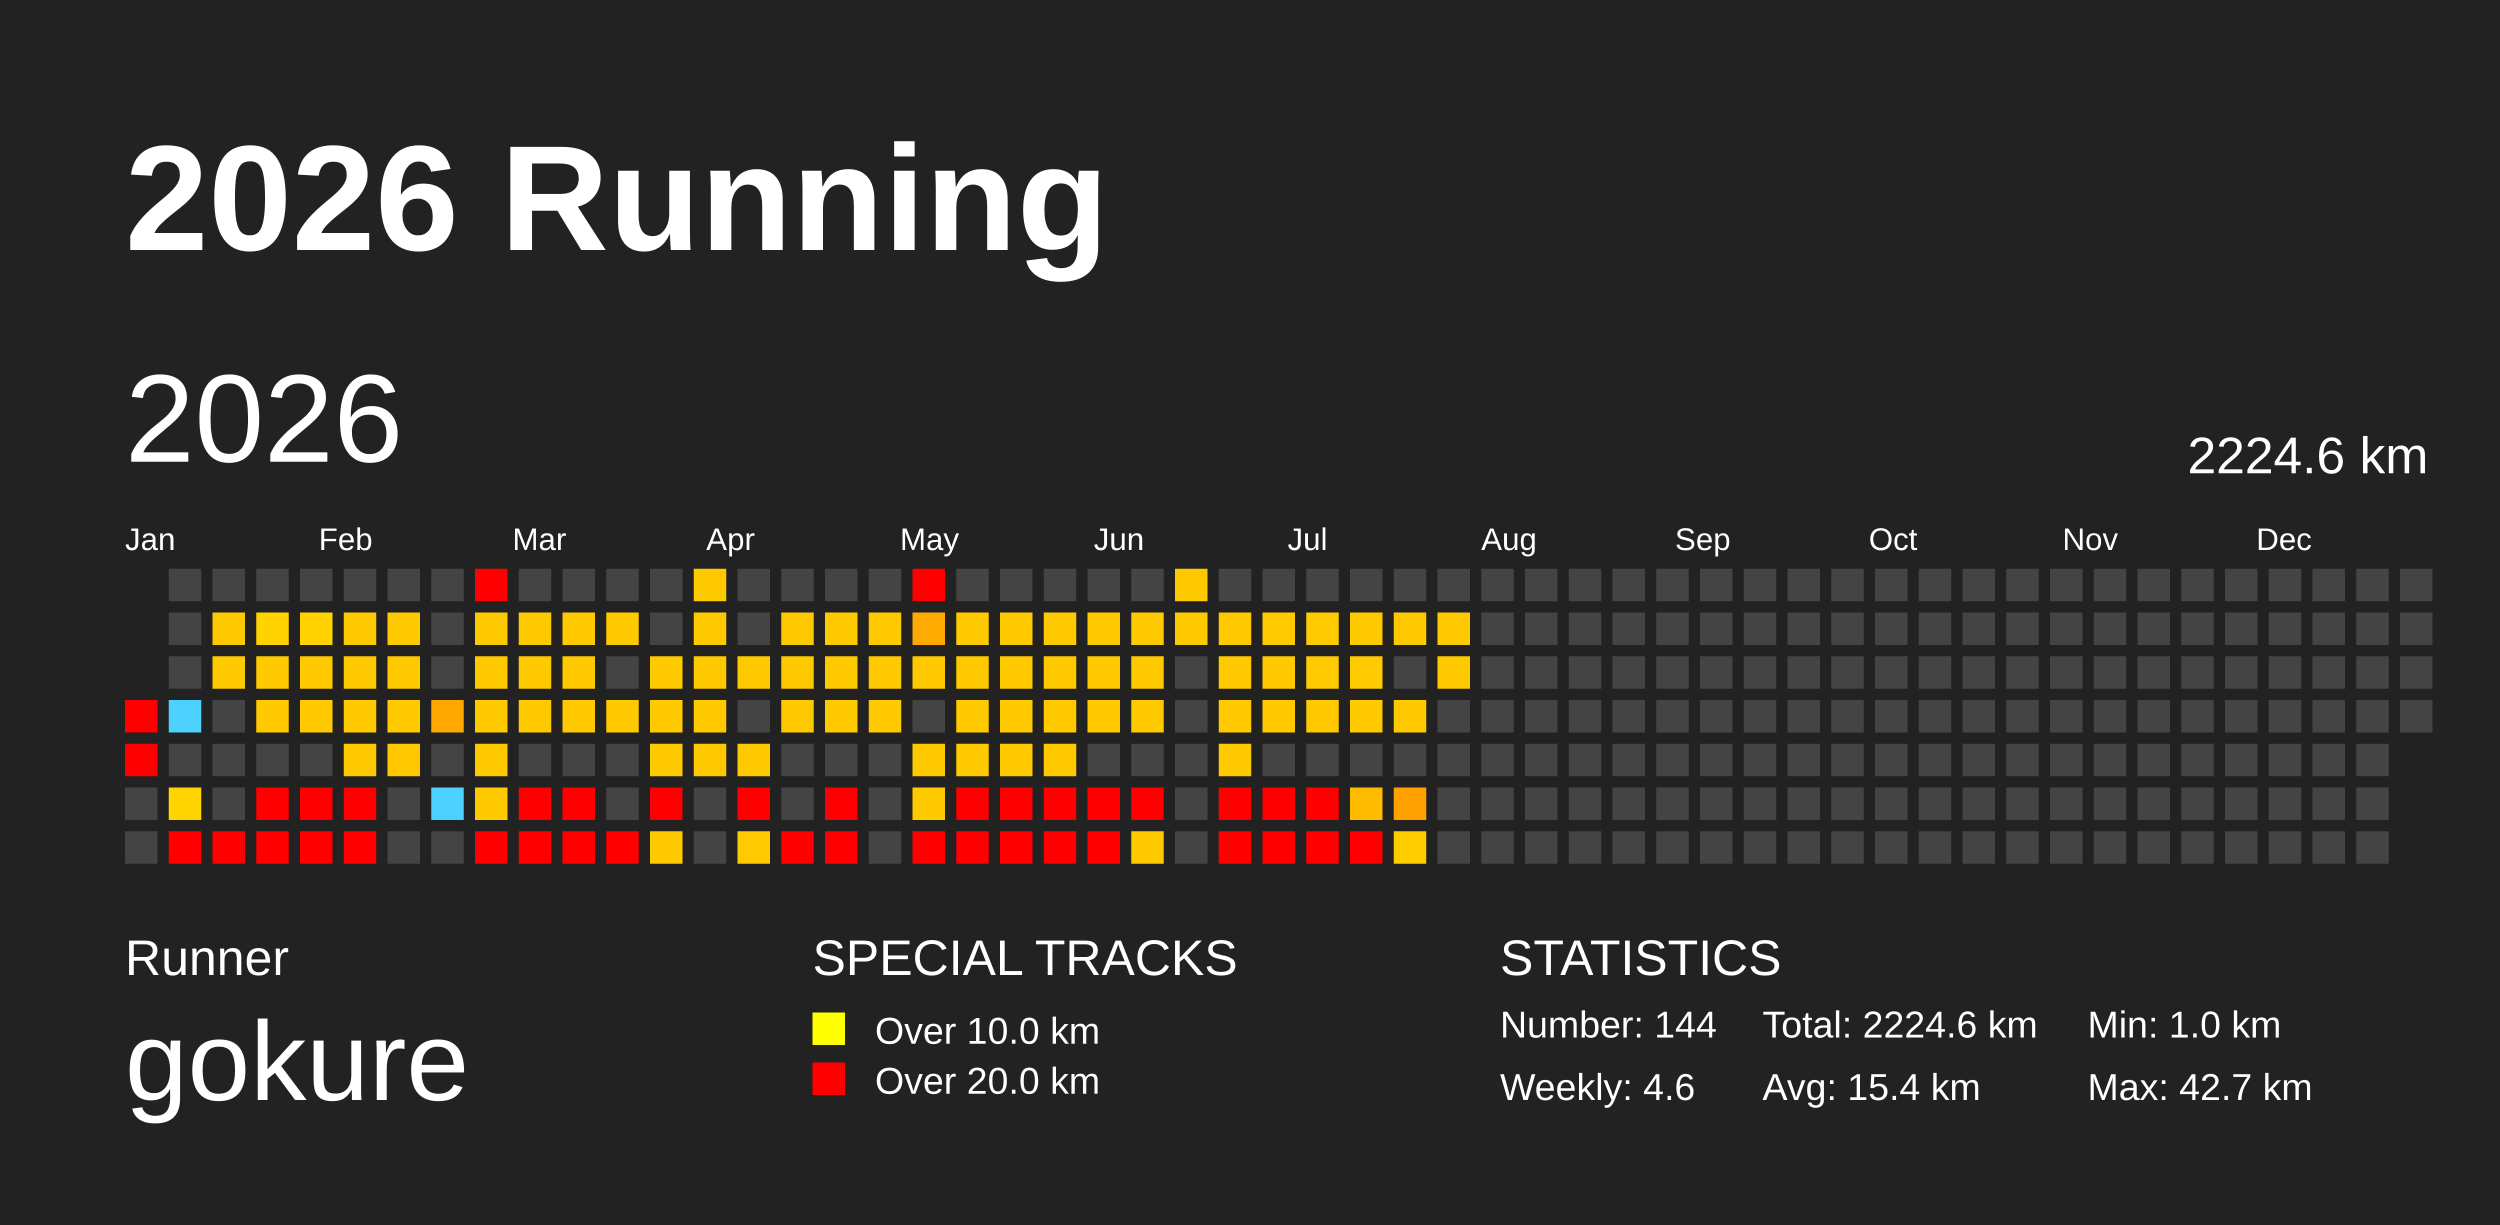
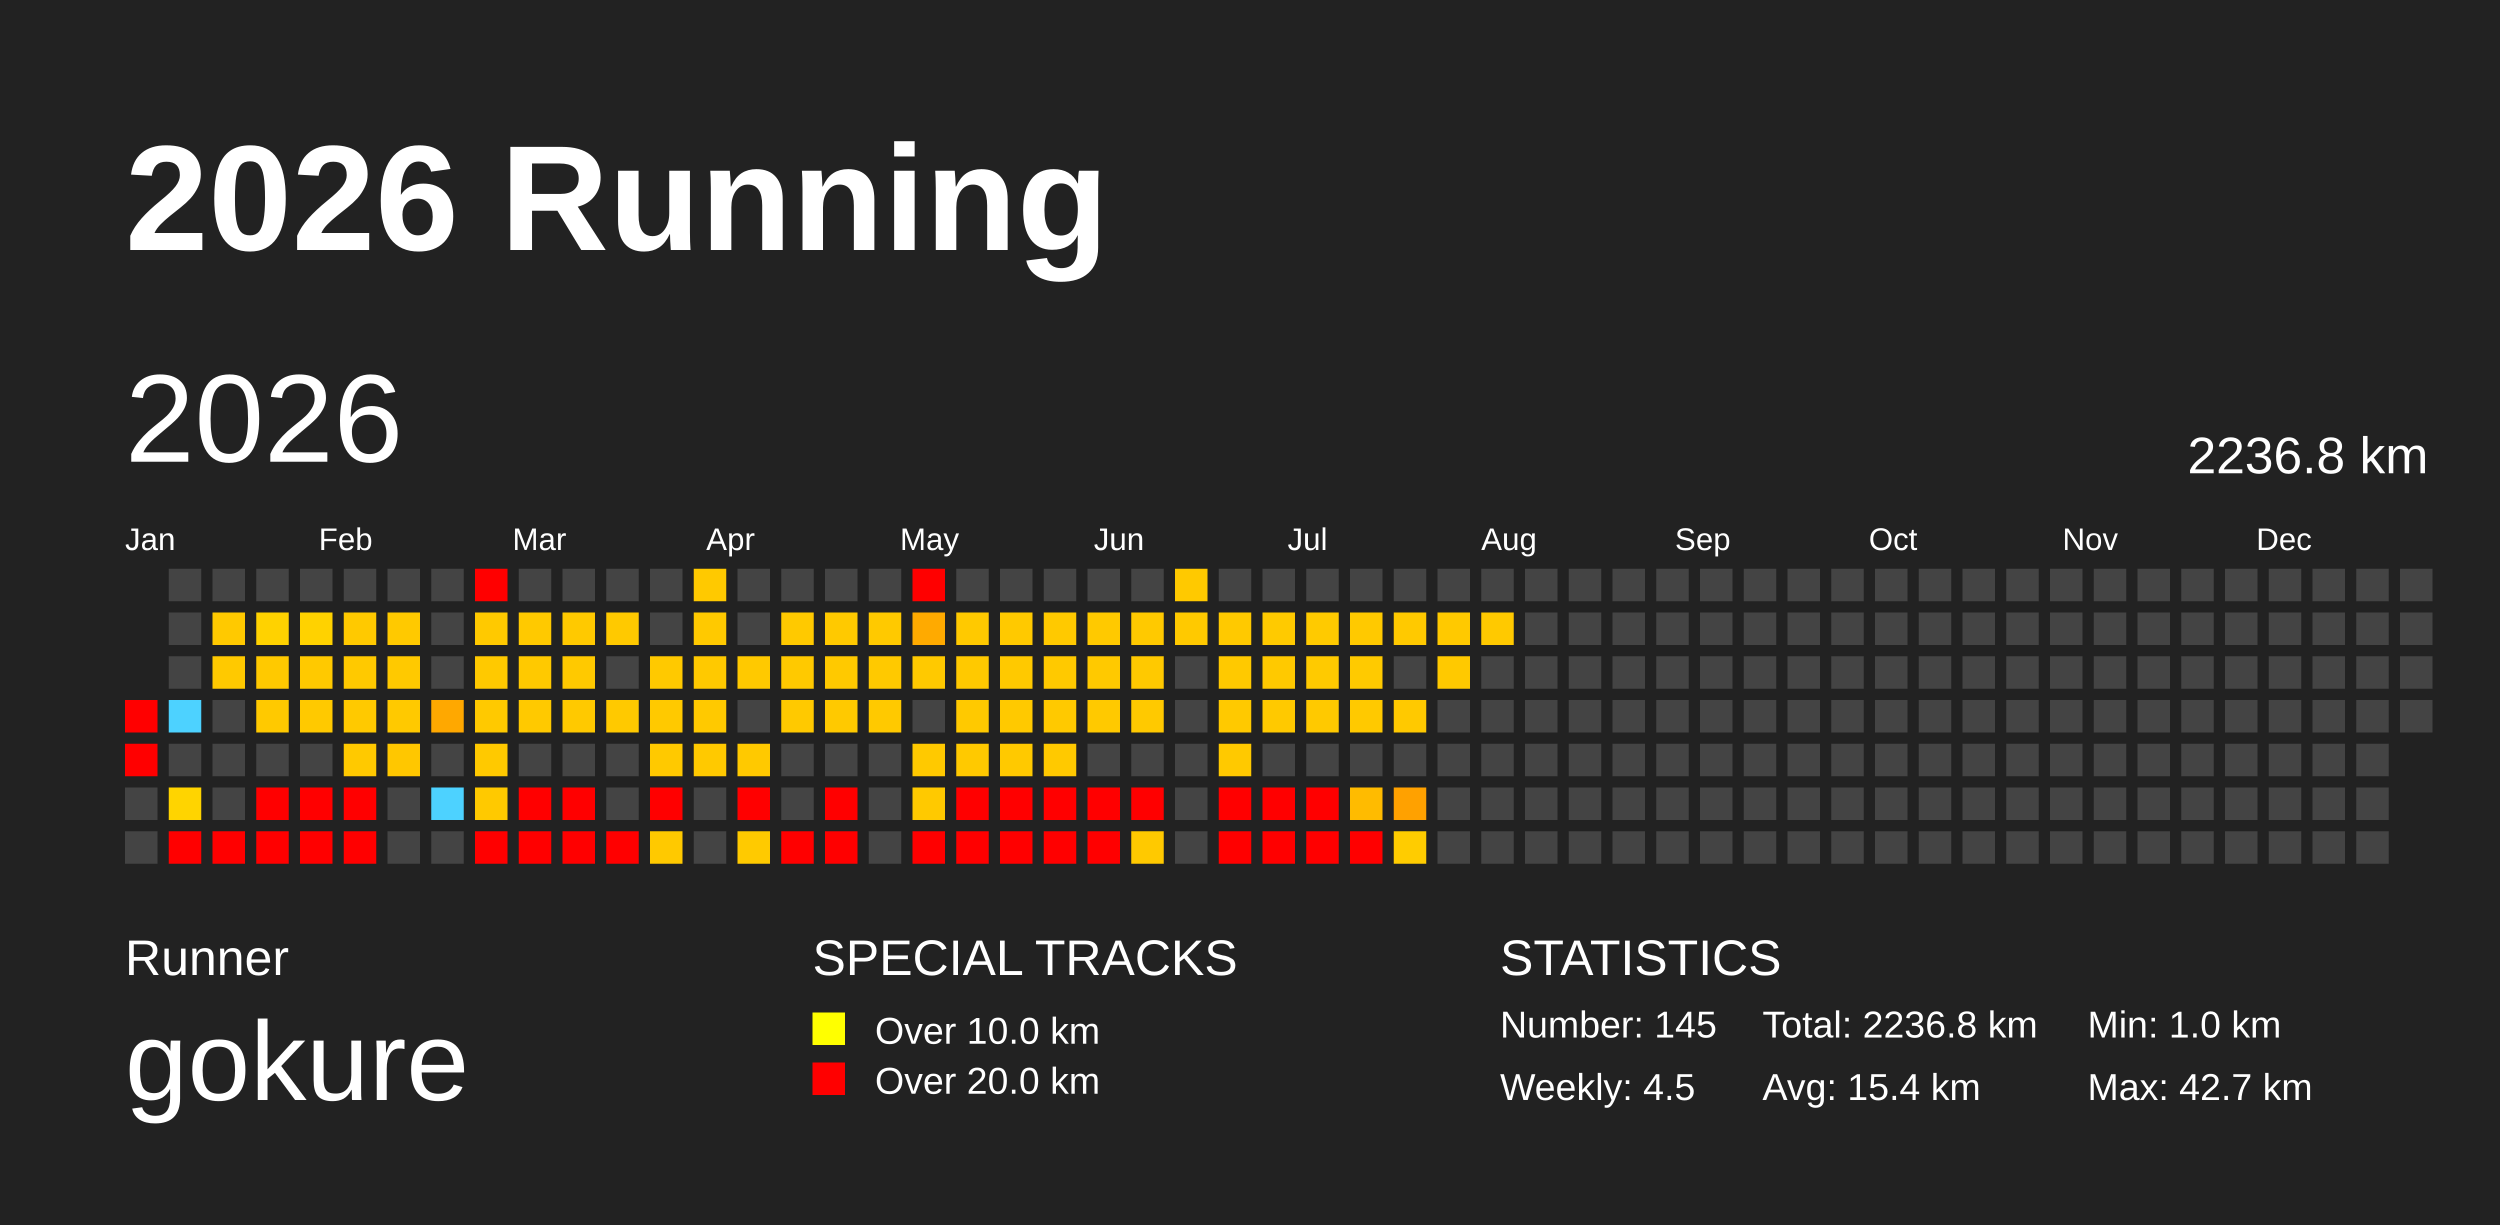
<svg xmlns="http://www.w3.org/2000/svg" baseProfile="full" height="98mm" version="1.1" viewBox="0,0,200,98" width="200mm">
  <defs>
    <pattern height="2" id="indoor-stripe" patternUnits="userSpaceOnUse" width="2">
      <line stroke="white" stroke-opacity="0.45" stroke-width="0.5" x1="0" x2="2" y1="2" y2="0" />
    </pattern>
  </defs>
  <rect fill="#222222" height="98" width="200" x="0" y="0" />
  <text fill="#FFFFFF" style="font-size:12px; font-family:Arial; font-weight:bold;" x="10" y="20">2026 Running</text>
  <text fill="#FFFFFF" style="font-size:4px; font-family:Arial" x="10" y="78">Runner</text>
  <text fill="#FFFFFF" style="font-size:9px; font-family:Arial" x="10" y="88">gokure</text>
  <text fill="#FFFFFF" style="font-size:4px; font-family:Arial" x="65" y="78">SPECIAL TRACKS</text>
  <rect fill="yellow" height="2.6" width="2.6" x="65" y="81" />
  <text fill="#FFFFFF" style="font-size:3px; font-family:Arial" x="70" y="83.5">Over 10.0 km</text>
  <rect fill="red" height="2.6" width="2.6" x="65" y="85" />
  <text fill="#FFFFFF" style="font-size:3px; font-family:Arial" x="70" y="87.5">Over 20.0 km</text>
  <text fill="#FFFFFF" style="font-size:4px; font-family:Arial" x="120" y="78">STATISTICS</text>
-   <text fill="#FFFFFF" style="font-size:3px; font-family:Arial" x="120" y="83">Number: 144</text>
-   <text fill="#FFFFFF" style="font-size:3px; font-family:Arial" x="120" y="88">Weekly: 4.6</text>
-   <text fill="#FFFFFF" style="font-size:3px; font-family:Arial" x="141" y="83">Total: 2224.6 km</text>
+   <text fill="#FFFFFF" style="font-size:3px; font-family:Arial" x="120" y="83">Number: 145</text>
+   <text fill="#FFFFFF" style="font-size:3px; font-family:Arial" x="120" y="88">Weekly: 4.5</text>
+   <text fill="#FFFFFF" style="font-size:3px; font-family:Arial" x="141" y="83">Total: 2236.8 km</text>
  <text fill="#FFFFFF" style="font-size:3px; font-family:Arial" x="141" y="88">Avg: 15.4 km</text>
  <text fill="#FFFFFF" style="font-size:3px; font-family:Arial" x="167" y="83">Min: 1.0 km</text>
  <text fill="#FFFFFF" style="font-size:3px; font-family:Arial" x="167" y="88">Max: 42.7 km</text>
  <text dominant-baseline="hanging" fill="#FFFFFF" style="font-size:10.0px; font-family:Arial;" x="10" y="30">2026</text>
-   <text dominant-baseline="hanging" fill="#FFFFFF" style="font-size:4.125px; font-family:Arial;" x="175" y="35">2224.6 km</text>
+   <text dominant-baseline="hanging" fill="#FFFFFF" style="font-size:4.125px; font-family:Arial;" x="175" y="35">2236.8 km</text>
  <text fill="#FFFFFF" style="font-size:2.5px; font-family:Arial" x="10.0" y="44">Jan</text>
  <text fill="#FFFFFF" style="font-size:2.5px; font-family:Arial" x="25.5" y="44">Feb</text>
  <text fill="#FFFFFF" style="font-size:2.5px; font-family:Arial" x="41.0" y="44">Mar</text>
  <text fill="#FFFFFF" style="font-size:2.5px; font-family:Arial" x="56.5" y="44">Apr</text>
  <text fill="#FFFFFF" style="font-size:2.5px; font-family:Arial" x="72.0" y="44">May</text>
  <text fill="#FFFFFF" style="font-size:2.5px; font-family:Arial" x="87.5" y="44">Jun</text>
  <text fill="#FFFFFF" style="font-size:2.5px; font-family:Arial" x="103.0" y="44">Jul</text>
  <text fill="#FFFFFF" style="font-size:2.5px; font-family:Arial" x="118.5" y="44">Aug</text>
  <text fill="#FFFFFF" style="font-size:2.5px; font-family:Arial" x="134.0" y="44">Sep</text>
  <text fill="#FFFFFF" style="font-size:2.5px; font-family:Arial" x="149.5" y="44">Oct</text>
  <text fill="#FFFFFF" style="font-size:2.5px; font-family:Arial" x="165.0" y="44">Nov</text>
  <text fill="#FFFFFF" style="font-size:2.5px; font-family:Arial" x="180.5" y="44">Dec</text>
  <rect fill="red" height="2.6" width="2.6" x="10.0" y="56.0" />
  <rect fill="red" height="2.6" width="2.6" x="10.0" y="59.5" />
  <rect fill="#444444" height="2.6" width="2.6" x="10.0" y="63.0" />
  <rect fill="#444444" height="2.6" width="2.6" x="10.0" y="66.5" />
  <rect fill="#444444" height="2.6" width="2.6" x="13.5" y="45.5" />
  <rect fill="#444444" height="2.6" width="2.6" x="13.5" y="49.0" />
  <rect fill="#444444" height="2.6" width="2.6" x="13.5" y="52.5" />
  <rect fill="#4dd2ff" height="2.6" width="2.6" x="13.5" y="56.0" />
  <rect fill="#444444" height="2.6" width="2.6" x="13.5" y="59.5" />
  <rect fill="#ffd400" height="2.6" width="2.6" x="13.5" y="63.0" />
  <rect fill="red" height="2.6" width="2.6" x="13.5" y="66.5" />
  <rect fill="#444444" height="2.6" width="2.6" x="17.0" y="45.5" />
  <rect fill="#ffc900" height="2.6" width="2.6" x="17.0" y="49.0" />
  <rect fill="#ffc900" height="2.6" width="2.6" x="17.0" y="52.5" />
  <rect fill="#444444" height="2.6" width="2.6" x="17.0" y="56.0" />
  <rect fill="#444444" height="2.6" width="2.6" x="17.0" y="59.5" />
  <rect fill="#444444" height="2.6" width="2.6" x="17.0" y="63.0" />
  <rect fill="red" height="2.6" width="2.6" x="17.0" y="66.5" />
  <rect fill="#444444" height="2.6" width="2.6" x="20.5" y="45.5" />
  <rect fill="#ffd200" height="2.6" width="2.6" x="20.5" y="49.0" />
  <rect fill="#ffc900" height="2.6" width="2.6" x="20.5" y="52.5" />
  <rect fill="#ffc900" height="2.6" width="2.6" x="20.5" y="56.0" />
  <rect fill="#444444" height="2.6" width="2.6" x="20.5" y="59.5" />
  <rect fill="red" height="2.6" width="2.6" x="20.5" y="63.0" />
  <rect fill="red" height="2.6" width="2.6" x="20.5" y="66.5" />
  <rect fill="#444444" height="2.6" width="2.6" x="24.0" y="45.5" />
  <rect fill="#ffd200" height="2.6" width="2.6" x="24.0" y="49.0" />
  <rect fill="#ffc900" height="2.6" width="2.6" x="24.0" y="52.5" />
  <rect fill="#ffc900" height="2.6" width="2.6" x="24.0" y="56.0" />
  <rect fill="#444444" height="2.6" width="2.6" x="24.0" y="59.5" />
  <rect fill="red" height="2.6" width="2.6" x="24.0" y="63.0" />
  <rect fill="red" height="2.6" width="2.6" x="24.0" y="66.5" />
  <rect fill="#444444" height="2.6" width="2.6" x="27.5" y="45.5" />
  <rect fill="#ffc900" height="2.6" width="2.6" x="27.5" y="49.0" />
  <rect fill="#ffc900" height="2.6" width="2.6" x="27.5" y="52.5" />
  <rect fill="#ffc900" height="2.6" width="2.6" x="27.5" y="56.0" />
  <rect fill="#ffc900" height="2.6" width="2.6" x="27.5" y="59.5" />
  <rect fill="red" height="2.6" width="2.6" x="27.5" y="63.0" />
  <rect fill="red" height="2.6" width="2.6" x="27.5" y="66.5" />
  <rect fill="#444444" height="2.6" width="2.6" x="31.0" y="45.5" />
  <rect fill="#ffc900" height="2.6" width="2.6" x="31.0" y="49.0" />
  <rect fill="#ffc900" height="2.6" width="2.6" x="31.0" y="52.5" />
  <rect fill="#ffc900" height="2.6" width="2.6" x="31.0" y="56.0" />
  <rect fill="#ffc700" height="2.6" width="2.6" x="31.0" y="59.5" />
  <rect fill="#444444" height="2.6" width="2.6" x="31.0" y="63.0" />
  <rect fill="#444444" height="2.6" width="2.6" x="31.0" y="66.5" />
  <rect fill="#444444" height="2.6" width="2.6" x="34.5" y="45.5" />
  <rect fill="#444444" height="2.6" width="2.6" x="34.5" y="49.0" />
  <rect fill="#444444" height="2.6" width="2.6" x="34.5" y="52.5" />
  <rect fill="#ffa800" height="2.6" width="2.6" x="34.5" y="56.0" />
  <rect fill="#444444" height="2.6" width="2.6" x="34.5" y="59.5" />
  <rect fill="#4dd2ff" height="2.6" width="2.6" x="34.5" y="63.0" />
  <rect fill="#444444" height="2.6" width="2.6" x="34.5" y="66.5" />
  <rect fill="red" height="2.6" width="2.6" x="38.0" y="45.5" />
  <rect fill="#ffc900" height="2.6" width="2.6" x="38.0" y="49.0" />
  <rect fill="#ffc900" height="2.6" width="2.6" x="38.0" y="52.5" />
  <rect fill="#ffc900" height="2.6" width="2.6" x="38.0" y="56.0" />
  <rect fill="#ffc900" height="2.6" width="2.6" x="38.0" y="59.5" />
  <rect fill="#ffc900" height="2.6" width="2.6" x="38.0" y="63.0" />
  <rect fill="red" height="2.6" width="2.6" x="38.0" y="66.5" />
  <rect fill="#444444" height="2.6" width="2.6" x="41.5" y="45.5" />
  <rect fill="#ffc900" height="2.6" width="2.6" x="41.5" y="49.0" />
  <rect fill="#ffc900" height="2.6" width="2.6" x="41.5" y="52.5" />
  <rect fill="#ffc900" height="2.6" width="2.6" x="41.5" y="56.0" />
  <rect fill="#444444" height="2.6" width="2.6" x="41.5" y="59.5" />
  <rect fill="red" height="2.6" width="2.6" x="41.5" y="63.0" />
  <rect fill="red" height="2.6" width="2.6" x="41.5" y="66.5" />
  <rect fill="#444444" height="2.6" width="2.6" x="45.0" y="45.5" />
  <rect fill="#ffc900" height="2.6" width="2.6" x="45.0" y="49.0" />
  <rect fill="#ffc900" height="2.6" width="2.6" x="45.0" y="52.5" />
  <rect fill="#ffc900" height="2.6" width="2.6" x="45.0" y="56.0" />
  <rect fill="#444444" height="2.6" width="2.6" x="45.0" y="59.5" />
  <rect fill="red" height="2.6" width="2.6" x="45.0" y="63.0" />
  <rect fill="red" height="2.6" width="2.6" x="45.0" y="66.5" />
  <rect fill="#444444" height="2.6" width="2.6" x="48.5" y="45.5" />
  <rect fill="#ffc900" height="2.6" width="2.6" x="48.5" y="49.0" />
  <rect fill="#444444" height="2.6" width="2.6" x="48.5" y="52.5" />
  <rect fill="#ffc900" height="2.6" width="2.6" x="48.5" y="56.0" />
  <rect fill="#444444" height="2.6" width="2.6" x="48.5" y="59.5" />
  <rect fill="#444444" height="2.6" width="2.6" x="48.5" y="63.0" />
  <rect fill="red" height="2.6" width="2.6" x="48.5" y="66.5" />
  <rect fill="#444444" height="2.6" width="2.6" x="52.0" y="45.5" />
  <rect fill="#444444" height="2.6" width="2.6" x="52.0" y="49.0" />
  <rect fill="#ffc900" height="2.6" width="2.6" x="52.0" y="52.5" />
  <rect fill="#ffc900" height="2.6" width="2.6" x="52.0" y="56.0" />
  <rect fill="#ffc900" height="2.6" width="2.6" x="52.0" y="59.5" />
  <rect fill="red" height="2.6" width="2.6" x="52.0" y="63.0" />
  <rect fill="#ffc900" height="2.6" width="2.6" x="52.0" y="66.5" />
  <rect fill="#ffc900" height="2.6" width="2.6" x="55.5" y="45.5" />
  <rect fill="#ffc900" height="2.6" width="2.6" x="55.5" y="49.0" />
  <rect fill="#ffc900" height="2.6" width="2.6" x="55.5" y="52.5" />
  <rect fill="#ffc900" height="2.6" width="2.6" x="55.5" y="56.0" />
  <rect fill="#ffc900" height="2.6" width="2.6" x="55.5" y="59.5" />
  <rect fill="#444444" height="2.6" width="2.6" x="55.5" y="63.0" />
  <rect fill="#444444" height="2.6" width="2.6" x="55.5" y="66.5" />
  <rect fill="#444444" height="2.6" width="2.6" x="59.0" y="45.5" />
  <rect fill="#444444" height="2.6" width="2.6" x="59.0" y="49.0" />
  <rect fill="#ffc900" height="2.6" width="2.6" x="59.0" y="52.5" />
  <rect fill="#444444" height="2.6" width="2.6" x="59.0" y="56.0" />
  <rect fill="#ffc900" height="2.6" width="2.6" x="59.0" y="59.5" />
  <rect fill="red" height="2.6" width="2.6" x="59.0" y="63.0" />
  <rect fill="#ffca00" height="2.6" width="2.6" x="59.0" y="66.5" />
  <rect fill="#444444" height="2.6" width="2.6" x="62.5" y="45.5" />
  <rect fill="#ffc900" height="2.6" width="2.6" x="62.5" y="49.0" />
  <rect fill="#ffc900" height="2.6" width="2.6" x="62.5" y="52.5" />
  <rect fill="#ffc900" height="2.6" width="2.6" x="62.5" y="56.0" />
  <rect fill="#444444" height="2.6" width="2.6" x="62.5" y="59.5" />
  <rect fill="#444444" height="2.6" width="2.6" x="62.5" y="63.0" />
  <rect fill="red" height="2.6" width="2.6" x="62.5" y="66.5" />
  <rect fill="#444444" height="2.6" width="2.6" x="66.0" y="45.5" />
  <rect fill="#ffc900" height="2.6" width="2.6" x="66.0" y="49.0" />
  <rect fill="#ffc900" height="2.6" width="2.6" x="66.0" y="52.5" />
  <rect fill="#ffc900" height="2.6" width="2.6" x="66.0" y="56.0" />
  <rect fill="#444444" height="2.6" width="2.6" x="66.0" y="59.5" />
  <rect fill="red" height="2.6" width="2.6" x="66.0" y="63.0" />
  <rect fill="red" height="2.6" width="2.6" x="66.0" y="66.5" />
  <rect fill="#444444" height="2.6" width="2.6" x="69.5" y="45.5" />
  <rect fill="#ffc900" height="2.6" width="2.6" x="69.5" y="49.0" />
  <rect fill="#ffc900" height="2.6" width="2.6" x="69.5" y="52.5" />
  <rect fill="#ffc900" height="2.6" width="2.6" x="69.5" y="56.0" />
  <rect fill="#444444" height="2.6" width="2.6" x="69.5" y="59.5" />
  <rect fill="#444444" height="2.6" width="2.6" x="69.5" y="63.0" />
  <rect fill="#444444" height="2.6" width="2.6" x="69.5" y="66.5" />
  <rect fill="red" height="2.6" width="2.6" x="73.0" y="45.5" />
  <rect fill="#ffaa00" height="2.6" width="2.6" x="73.0" y="49.0" />
  <rect fill="#ffc900" height="2.6" width="2.6" x="73.0" y="52.5" />
  <rect fill="#444444" height="2.6" width="2.6" x="73.0" y="56.0" />
  <rect fill="#ffc900" height="2.6" width="2.6" x="73.0" y="59.5" />
  <rect fill="#ffc900" height="2.6" width="2.6" x="73.0" y="63.0" />
  <rect fill="red" height="2.6" width="2.6" x="73.0" y="66.5" />
  <rect fill="#444444" height="2.6" width="2.6" x="76.5" y="45.5" />
  <rect fill="#ffc900" height="2.6" width="2.6" x="76.5" y="49.0" />
  <rect fill="#ffc900" height="2.6" width="2.6" x="76.5" y="52.5" />
  <rect fill="#ffc900" height="2.6" width="2.6" x="76.5" y="56.0" />
  <rect fill="#ffc900" height="2.6" width="2.6" x="76.5" y="59.5" />
  <rect fill="red" height="2.6" width="2.6" x="76.5" y="63.0" />
  <rect fill="red" height="2.6" width="2.6" x="76.5" y="66.5" />
  <rect fill="#444444" height="2.6" width="2.6" x="80.0" y="45.5" />
  <rect fill="#ffc900" height="2.6" width="2.6" x="80.0" y="49.0" />
  <rect fill="#ffc900" height="2.6" width="2.6" x="80.0" y="52.5" />
  <rect fill="#ffc900" height="2.6" width="2.6" x="80.0" y="56.0" />
  <rect fill="#ffc900" height="2.6" width="2.6" x="80.0" y="59.5" />
  <rect fill="red" height="2.6" width="2.6" x="80.0" y="63.0" />
  <rect fill="red" height="2.6" width="2.6" x="80.0" y="66.5" />
  <rect fill="#444444" height="2.6" width="2.6" x="83.5" y="45.5" />
  <rect fill="#ffc900" height="2.6" width="2.6" x="83.5" y="49.0" />
  <rect fill="#ffc900" height="2.6" width="2.6" x="83.5" y="52.5" />
  <rect fill="#ffc900" height="2.6" width="2.6" x="83.5" y="56.0" />
  <rect fill="#ffc900" height="2.6" width="2.6" x="83.5" y="59.5" />
  <rect fill="red" height="2.6" width="2.6" x="83.5" y="63.0" />
  <rect fill="red" height="2.6" width="2.6" x="83.5" y="66.5" />
  <rect fill="#444444" height="2.6" width="2.6" x="87.0" y="45.5" />
  <rect fill="#ffc900" height="2.6" width="2.6" x="87.0" y="49.0" />
  <rect fill="#ffc900" height="2.6" width="2.6" x="87.0" y="52.5" />
  <rect fill="#ffc900" height="2.6" width="2.6" x="87.0" y="56.0" />
  <rect fill="#444444" height="2.6" width="2.6" x="87.0" y="59.5" />
  <rect fill="red" height="2.6" width="2.6" x="87.0" y="63.0" />
  <rect fill="red" height="2.6" width="2.6" x="87.0" y="66.5" />
  <rect fill="#444444" height="2.6" width="2.6" x="90.5" y="45.5" />
  <rect fill="#ffc900" height="2.6" width="2.6" x="90.5" y="49.0" />
  <rect fill="#ffc900" height="2.6" width="2.6" x="90.5" y="52.5" />
  <rect fill="#ffc900" height="2.6" width="2.6" x="90.5" y="56.0" />
  <rect fill="#444444" height="2.6" width="2.6" x="90.5" y="59.5" />
  <rect fill="red" height="2.6" width="2.6" x="90.5" y="63.0" />
  <rect fill="#ffc900" height="2.6" width="2.6" x="90.5" y="66.5" />
  <rect fill="#ffc900" height="2.6" width="2.6" x="94.0" y="45.5" />
  <rect fill="#ffc900" height="2.6" width="2.6" x="94.0" y="49.0" />
  <rect fill="#444444" height="2.6" width="2.6" x="94.0" y="52.5" />
  <rect fill="#444444" height="2.6" width="2.6" x="94.0" y="56.0" />
  <rect fill="#444444" height="2.6" width="2.6" x="94.0" y="59.5" />
  <rect fill="#444444" height="2.6" width="2.6" x="94.0" y="63.0" />
  <rect fill="#444444" height="2.6" width="2.6" x="94.0" y="66.5" />
  <rect fill="#444444" height="2.6" width="2.6" x="97.5" y="45.5" />
  <rect fill="#ffc900" height="2.6" width="2.6" x="97.5" y="49.0" />
  <rect fill="#ffc900" height="2.6" width="2.6" x="97.5" y="52.5" />
  <rect fill="#ffc900" height="2.6" width="2.6" x="97.5" y="56.0" />
  <rect fill="#ffc900" height="2.6" width="2.6" x="97.5" y="59.5" />
  <rect fill="red" height="2.6" width="2.6" x="97.5" y="63.0" />
  <rect fill="red" height="2.6" width="2.6" x="97.5" y="66.5" />
  <rect fill="#444444" height="2.6" width="2.6" x="101.0" y="45.5" />
  <rect fill="#ffca00" height="2.6" width="2.6" x="101.0" y="49.0" />
  <rect fill="#ffc900" height="2.6" width="2.6" x="101.0" y="52.5" />
  <rect fill="#ffc900" height="2.6" width="2.6" x="101.0" y="56.0" />
  <rect fill="#444444" height="2.6" width="2.6" x="101.0" y="59.5" />
  <rect fill="red" height="2.6" width="2.6" x="101.0" y="63.0" />
  <rect fill="red" height="2.6" width="2.6" x="101.0" y="66.5" />
  <rect fill="#444444" height="2.6" width="2.6" x="104.5" y="45.5" />
  <rect fill="#ffca00" height="2.6" width="2.6" x="104.5" y="49.0" />
  <rect fill="#ffca00" height="2.6" width="2.6" x="104.5" y="52.5" />
  <rect fill="#ffc900" height="2.6" width="2.6" x="104.5" y="56.0" />
  <rect fill="#444444" height="2.6" width="2.6" x="104.5" y="59.5" />
  <rect fill="red" height="2.6" width="2.6" x="104.5" y="63.0" />
  <rect fill="red" height="2.6" width="2.6" x="104.5" y="66.5" />
  <rect fill="#444444" height="2.6" width="2.6" x="108.0" y="45.5" />
  <rect fill="#ffc900" height="2.6" width="2.6" x="108.0" y="49.0" />
  <rect fill="#ffca00" height="2.6" width="2.6" x="108.0" y="52.5" />
  <rect fill="#ffc900" height="2.6" width="2.6" x="108.0" y="56.0" />
  <rect fill="#444444" height="2.6" width="2.6" x="108.0" y="59.5" />
  <rect fill="#ffbb00" height="2.6" width="2.6" x="108.0" y="63.0" />
  <rect fill="red" height="2.6" width="2.6" x="108.0" y="66.5" />
  <rect fill="#444444" height="2.6" width="2.6" x="111.5" y="45.5" />
  <rect fill="#ffc900" height="2.6" width="2.6" x="111.5" y="49.0" />
  <rect fill="#444444" height="2.6" width="2.6" x="111.5" y="52.5" />
  <rect fill="#ffc900" height="2.6" width="2.6" x="111.5" y="56.0" />
  <rect fill="#444444" height="2.6" width="2.6" x="111.5" y="59.5" />
  <rect fill="#ffa100" height="2.6" width="2.6" x="111.5" y="63.0" />
  <rect fill="#ffcc00" height="2.6" width="2.6" x="111.5" y="66.5" />
  <rect fill="#444444" height="2.6" width="2.6" x="115.0" y="45.5" />
  <rect fill="#ffc900" height="2.6" width="2.6" x="115.0" y="49.0" />
  <rect fill="#ffc900" height="2.6" width="2.6" x="115.0" y="52.5" />
  <rect fill="#444444" height="2.6" width="2.6" x="115.0" y="56.0" />
  <rect fill="#444444" height="2.6" width="2.6" x="115.0" y="59.5" />
  <rect fill="#444444" height="2.6" width="2.6" x="115.0" y="63.0" />
  <rect fill="#444444" height="2.6" width="2.6" x="115.0" y="66.5" />
  <rect fill="#444444" height="2.6" width="2.6" x="118.5" y="45.5" />
-   <rect fill="#444444" height="2.6" width="2.6" x="118.5" y="49.0" />
+   <rect fill="#ffc900" height="2.6" width="2.6" x="118.5" y="49.0" />
  <rect fill="#444444" height="2.6" width="2.6" x="118.5" y="52.5" />
  <rect fill="#444444" height="2.6" width="2.6" x="118.5" y="56.0" />
  <rect fill="#444444" height="2.6" width="2.6" x="118.5" y="59.5" />
  <rect fill="#444444" height="2.6" width="2.6" x="118.5" y="63.0" />
  <rect fill="#444444" height="2.6" width="2.6" x="118.5" y="66.5" />
  <rect fill="#444444" height="2.6" width="2.6" x="122.0" y="45.5" />
  <rect fill="#444444" height="2.6" width="2.6" x="122.0" y="49.0" />
  <rect fill="#444444" height="2.6" width="2.6" x="122.0" y="52.5" />
  <rect fill="#444444" height="2.6" width="2.6" x="122.0" y="56.0" />
  <rect fill="#444444" height="2.6" width="2.6" x="122.0" y="59.5" />
  <rect fill="#444444" height="2.6" width="2.6" x="122.0" y="63.0" />
  <rect fill="#444444" height="2.6" width="2.6" x="122.0" y="66.5" />
  <rect fill="#444444" height="2.6" width="2.6" x="125.5" y="45.5" />
  <rect fill="#444444" height="2.6" width="2.6" x="125.5" y="49.0" />
  <rect fill="#444444" height="2.6" width="2.6" x="125.5" y="52.5" />
  <rect fill="#444444" height="2.6" width="2.6" x="125.5" y="56.0" />
  <rect fill="#444444" height="2.6" width="2.6" x="125.5" y="59.5" />
  <rect fill="#444444" height="2.6" width="2.6" x="125.5" y="63.0" />
  <rect fill="#444444" height="2.6" width="2.6" x="125.5" y="66.5" />
  <rect fill="#444444" height="2.6" width="2.6" x="129.0" y="45.5" />
  <rect fill="#444444" height="2.6" width="2.6" x="129.0" y="49.0" />
  <rect fill="#444444" height="2.6" width="2.6" x="129.0" y="52.5" />
  <rect fill="#444444" height="2.6" width="2.6" x="129.0" y="56.0" />
  <rect fill="#444444" height="2.6" width="2.6" x="129.0" y="59.5" />
  <rect fill="#444444" height="2.6" width="2.6" x="129.0" y="63.0" />
  <rect fill="#444444" height="2.6" width="2.6" x="129.0" y="66.5" />
  <rect fill="#444444" height="2.6" width="2.6" x="132.5" y="45.5" />
  <rect fill="#444444" height="2.6" width="2.6" x="132.5" y="49.0" />
  <rect fill="#444444" height="2.6" width="2.6" x="132.5" y="52.5" />
  <rect fill="#444444" height="2.6" width="2.6" x="132.5" y="56.0" />
  <rect fill="#444444" height="2.6" width="2.6" x="132.5" y="59.5" />
  <rect fill="#444444" height="2.6" width="2.6" x="132.5" y="63.0" />
  <rect fill="#444444" height="2.6" width="2.6" x="132.5" y="66.5" />
  <rect fill="#444444" height="2.6" width="2.6" x="136.0" y="45.5" />
  <rect fill="#444444" height="2.6" width="2.6" x="136.0" y="49.0" />
  <rect fill="#444444" height="2.6" width="2.6" x="136.0" y="52.5" />
  <rect fill="#444444" height="2.6" width="2.6" x="136.0" y="56.0" />
  <rect fill="#444444" height="2.6" width="2.6" x="136.0" y="59.5" />
  <rect fill="#444444" height="2.6" width="2.6" x="136.0" y="63.0" />
  <rect fill="#444444" height="2.6" width="2.6" x="136.0" y="66.5" />
  <rect fill="#444444" height="2.6" width="2.6" x="139.5" y="45.5" />
  <rect fill="#444444" height="2.6" width="2.6" x="139.5" y="49.0" />
  <rect fill="#444444" height="2.6" width="2.6" x="139.5" y="52.5" />
  <rect fill="#444444" height="2.6" width="2.6" x="139.5" y="56.0" />
  <rect fill="#444444" height="2.6" width="2.6" x="139.5" y="59.5" />
  <rect fill="#444444" height="2.6" width="2.6" x="139.5" y="63.0" />
  <rect fill="#444444" height="2.6" width="2.6" x="139.5" y="66.5" />
  <rect fill="#444444" height="2.6" width="2.6" x="143.0" y="45.5" />
  <rect fill="#444444" height="2.6" width="2.6" x="143.0" y="49.0" />
  <rect fill="#444444" height="2.6" width="2.6" x="143.0" y="52.5" />
  <rect fill="#444444" height="2.6" width="2.6" x="143.0" y="56.0" />
  <rect fill="#444444" height="2.6" width="2.6" x="143.0" y="59.5" />
  <rect fill="#444444" height="2.6" width="2.6" x="143.0" y="63.0" />
  <rect fill="#444444" height="2.6" width="2.6" x="143.0" y="66.5" />
  <rect fill="#444444" height="2.6" width="2.6" x="146.5" y="45.5" />
  <rect fill="#444444" height="2.6" width="2.6" x="146.5" y="49.0" />
  <rect fill="#444444" height="2.6" width="2.6" x="146.5" y="52.5" />
  <rect fill="#444444" height="2.6" width="2.6" x="146.5" y="56.0" />
  <rect fill="#444444" height="2.6" width="2.6" x="146.5" y="59.5" />
  <rect fill="#444444" height="2.6" width="2.6" x="146.5" y="63.0" />
  <rect fill="#444444" height="2.6" width="2.6" x="146.5" y="66.5" />
  <rect fill="#444444" height="2.6" width="2.6" x="150.0" y="45.5" />
  <rect fill="#444444" height="2.6" width="2.6" x="150.0" y="49.0" />
  <rect fill="#444444" height="2.6" width="2.6" x="150.0" y="52.5" />
  <rect fill="#444444" height="2.6" width="2.6" x="150.0" y="56.0" />
  <rect fill="#444444" height="2.6" width="2.6" x="150.0" y="59.5" />
  <rect fill="#444444" height="2.6" width="2.6" x="150.0" y="63.0" />
  <rect fill="#444444" height="2.6" width="2.6" x="150.0" y="66.5" />
  <rect fill="#444444" height="2.6" width="2.6" x="153.5" y="45.5" />
  <rect fill="#444444" height="2.6" width="2.6" x="153.5" y="49.0" />
  <rect fill="#444444" height="2.6" width="2.6" x="153.5" y="52.5" />
  <rect fill="#444444" height="2.6" width="2.6" x="153.5" y="56.0" />
  <rect fill="#444444" height="2.6" width="2.6" x="153.5" y="59.5" />
  <rect fill="#444444" height="2.6" width="2.6" x="153.5" y="63.0" />
  <rect fill="#444444" height="2.6" width="2.6" x="153.5" y="66.5" />
  <rect fill="#444444" height="2.6" width="2.6" x="157.0" y="45.5" />
  <rect fill="#444444" height="2.6" width="2.6" x="157.0" y="49.0" />
  <rect fill="#444444" height="2.6" width="2.6" x="157.0" y="52.5" />
  <rect fill="#444444" height="2.6" width="2.6" x="157.0" y="56.0" />
  <rect fill="#444444" height="2.6" width="2.6" x="157.0" y="59.5" />
  <rect fill="#444444" height="2.6" width="2.6" x="157.0" y="63.0" />
  <rect fill="#444444" height="2.6" width="2.6" x="157.0" y="66.5" />
  <rect fill="#444444" height="2.6" width="2.6" x="160.5" y="45.5" />
  <rect fill="#444444" height="2.6" width="2.6" x="160.5" y="49.0" />
  <rect fill="#444444" height="2.6" width="2.6" x="160.5" y="52.5" />
  <rect fill="#444444" height="2.6" width="2.6" x="160.5" y="56.0" />
  <rect fill="#444444" height="2.6" width="2.6" x="160.5" y="59.5" />
  <rect fill="#444444" height="2.6" width="2.6" x="160.5" y="63.0" />
  <rect fill="#444444" height="2.6" width="2.6" x="160.5" y="66.5" />
  <rect fill="#444444" height="2.6" width="2.6" x="164.0" y="45.5" />
  <rect fill="#444444" height="2.6" width="2.6" x="164.0" y="49.0" />
  <rect fill="#444444" height="2.6" width="2.6" x="164.0" y="52.5" />
  <rect fill="#444444" height="2.6" width="2.6" x="164.0" y="56.0" />
  <rect fill="#444444" height="2.6" width="2.6" x="164.0" y="59.5" />
  <rect fill="#444444" height="2.6" width="2.6" x="164.0" y="63.0" />
  <rect fill="#444444" height="2.6" width="2.6" x="164.0" y="66.5" />
  <rect fill="#444444" height="2.6" width="2.6" x="167.5" y="45.5" />
  <rect fill="#444444" height="2.6" width="2.6" x="167.5" y="49.0" />
  <rect fill="#444444" height="2.6" width="2.6" x="167.5" y="52.5" />
  <rect fill="#444444" height="2.6" width="2.6" x="167.5" y="56.0" />
  <rect fill="#444444" height="2.6" width="2.6" x="167.5" y="59.5" />
  <rect fill="#444444" height="2.6" width="2.6" x="167.5" y="63.0" />
  <rect fill="#444444" height="2.6" width="2.6" x="167.5" y="66.5" />
  <rect fill="#444444" height="2.6" width="2.6" x="171.0" y="45.5" />
  <rect fill="#444444" height="2.6" width="2.6" x="171.0" y="49.0" />
  <rect fill="#444444" height="2.6" width="2.6" x="171.0" y="52.5" />
  <rect fill="#444444" height="2.6" width="2.6" x="171.0" y="56.0" />
  <rect fill="#444444" height="2.6" width="2.6" x="171.0" y="59.5" />
  <rect fill="#444444" height="2.6" width="2.6" x="171.0" y="63.0" />
  <rect fill="#444444" height="2.6" width="2.6" x="171.0" y="66.5" />
  <rect fill="#444444" height="2.6" width="2.6" x="174.5" y="45.5" />
  <rect fill="#444444" height="2.6" width="2.6" x="174.5" y="49.0" />
  <rect fill="#444444" height="2.6" width="2.6" x="174.5" y="52.5" />
  <rect fill="#444444" height="2.6" width="2.6" x="174.5" y="56.0" />
  <rect fill="#444444" height="2.6" width="2.6" x="174.5" y="59.5" />
  <rect fill="#444444" height="2.6" width="2.6" x="174.5" y="63.0" />
  <rect fill="#444444" height="2.6" width="2.6" x="174.5" y="66.5" />
  <rect fill="#444444" height="2.6" width="2.6" x="178.0" y="45.5" />
  <rect fill="#444444" height="2.6" width="2.6" x="178.0" y="49.0" />
  <rect fill="#444444" height="2.6" width="2.6" x="178.0" y="52.5" />
  <rect fill="#444444" height="2.6" width="2.6" x="178.0" y="56.0" />
  <rect fill="#444444" height="2.6" width="2.6" x="178.0" y="59.5" />
  <rect fill="#444444" height="2.6" width="2.6" x="178.0" y="63.0" />
  <rect fill="#444444" height="2.6" width="2.6" x="178.0" y="66.5" />
  <rect fill="#444444" height="2.6" width="2.6" x="181.5" y="45.5" />
  <rect fill="#444444" height="2.6" width="2.6" x="181.5" y="49.0" />
  <rect fill="#444444" height="2.6" width="2.6" x="181.5" y="52.5" />
  <rect fill="#444444" height="2.6" width="2.6" x="181.5" y="56.0" />
  <rect fill="#444444" height="2.6" width="2.6" x="181.5" y="59.5" />
  <rect fill="#444444" height="2.6" width="2.6" x="181.5" y="63.0" />
  <rect fill="#444444" height="2.6" width="2.6" x="181.5" y="66.5" />
  <rect fill="#444444" height="2.6" width="2.6" x="185.0" y="45.5" />
  <rect fill="#444444" height="2.6" width="2.6" x="185.0" y="49.0" />
  <rect fill="#444444" height="2.6" width="2.6" x="185.0" y="52.5" />
  <rect fill="#444444" height="2.6" width="2.6" x="185.0" y="56.0" />
  <rect fill="#444444" height="2.6" width="2.6" x="185.0" y="59.5" />
  <rect fill="#444444" height="2.6" width="2.6" x="185.0" y="63.0" />
  <rect fill="#444444" height="2.6" width="2.6" x="185.0" y="66.5" />
  <rect fill="#444444" height="2.6" width="2.6" x="188.5" y="45.5" />
  <rect fill="#444444" height="2.6" width="2.6" x="188.5" y="49.0" />
  <rect fill="#444444" height="2.6" width="2.6" x="188.5" y="52.5" />
  <rect fill="#444444" height="2.6" width="2.6" x="188.5" y="56.0" />
  <rect fill="#444444" height="2.6" width="2.6" x="188.5" y="59.5" />
  <rect fill="#444444" height="2.6" width="2.6" x="188.5" y="63.0" />
  <rect fill="#444444" height="2.6" width="2.6" x="188.5" y="66.5" />
  <rect fill="#444444" height="2.6" width="2.6" x="192.0" y="45.5" />
  <rect fill="#444444" height="2.6" width="2.6" x="192.0" y="49.0" />
  <rect fill="#444444" height="2.6" width="2.6" x="192.0" y="52.5" />
  <rect fill="#444444" height="2.6" width="2.6" x="192.0" y="56.0" />
</svg>
